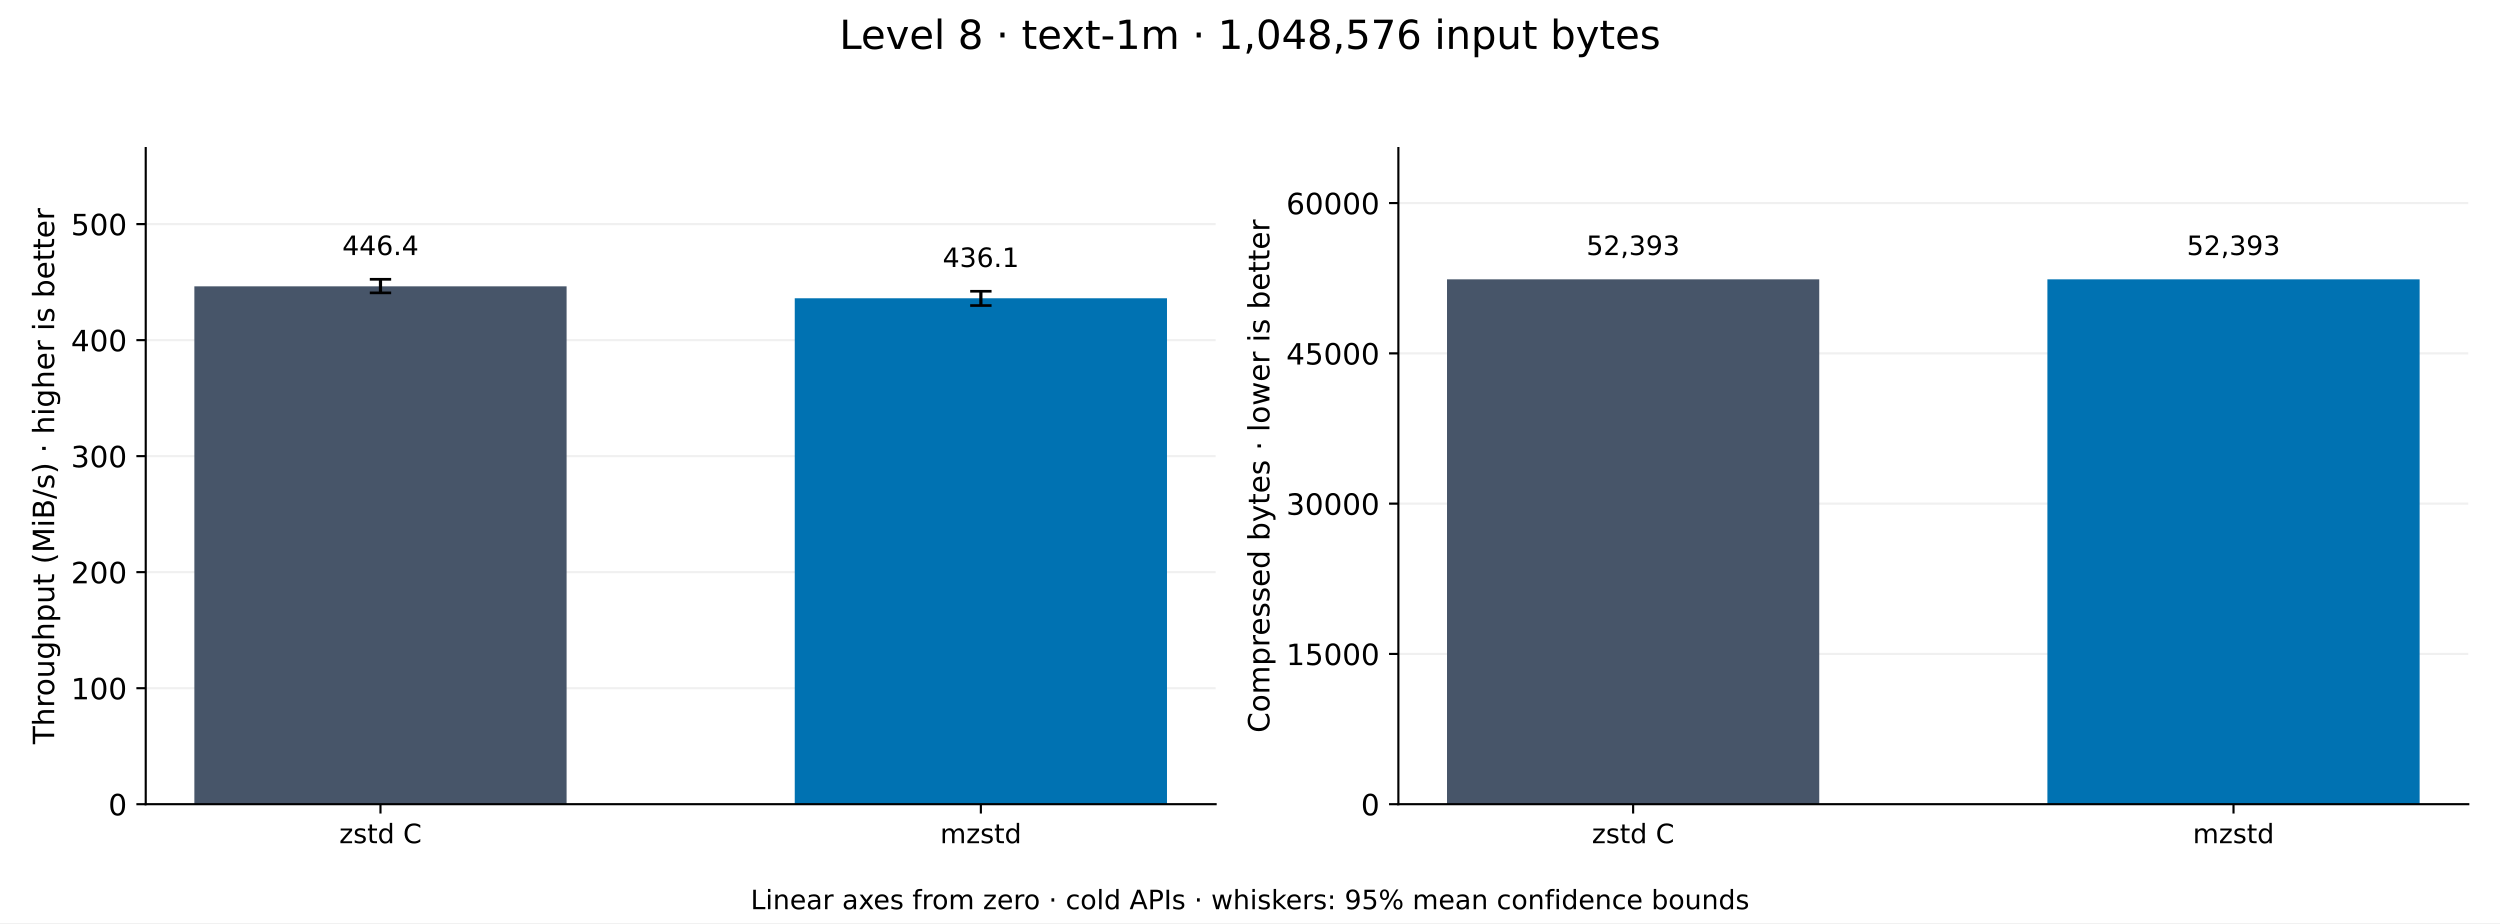
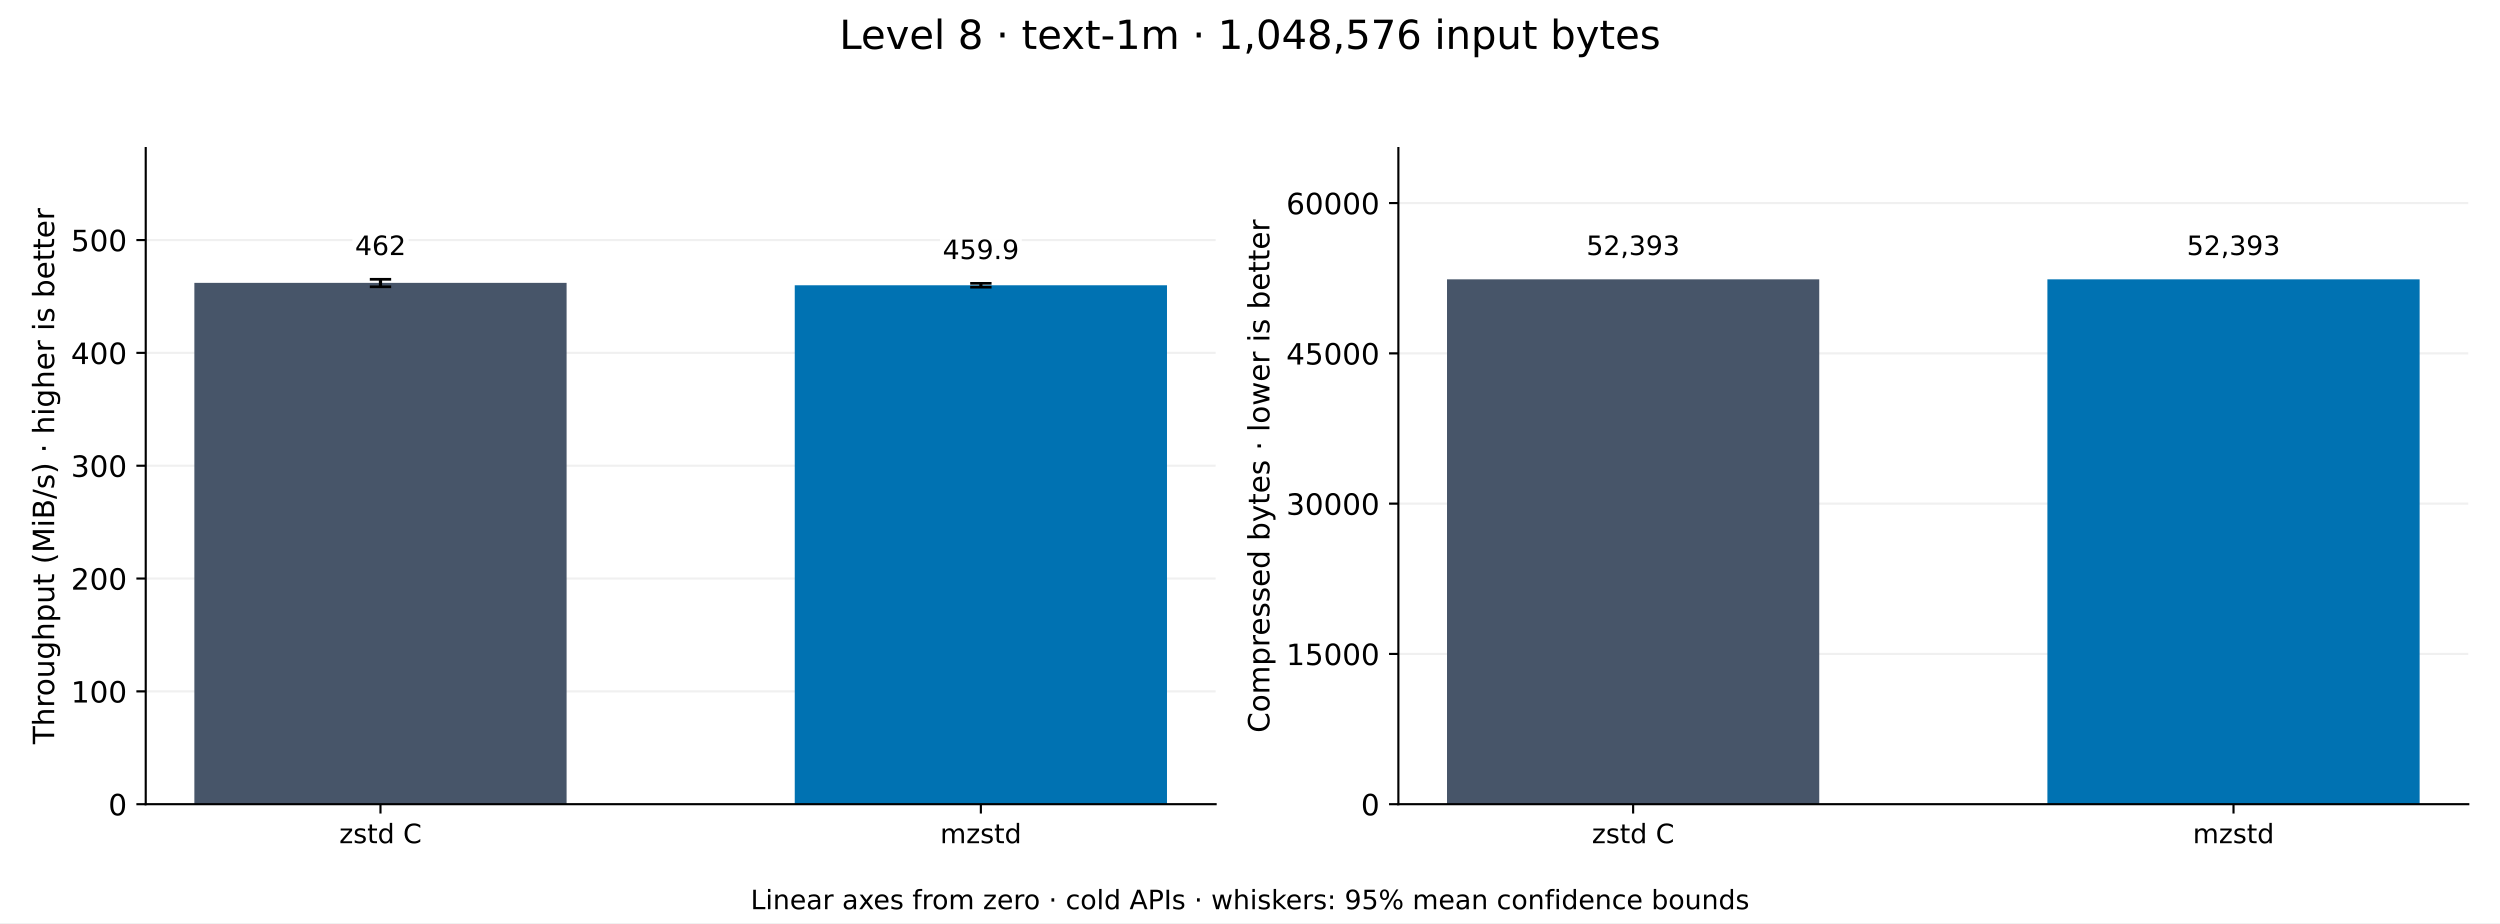
<svg xmlns="http://www.w3.org/2000/svg" xmlns:xlink="http://www.w3.org/1999/xlink" width="936pt" height="345.6pt" viewBox="0 0 936 345.6" version="1.1">
  <defs>
    <style type="text/css">*{stroke-linejoin: round; stroke-linecap: butt}</style>
  </defs>
  <g id="figure_1">
    <g id="patch_1">
      <path d="M 0 345.6 L 936 345.6 L 936 0 L 0 0 z " style="fill: #ffffff" />
    </g>
    <g id="axes_1">
      <g id="patch_2">
        <path d="M 54.56 301.088 L 455.13 301.088 L 455.13 55.44 L 54.56 55.44 z " style="fill: #ffffff" />
      </g>
      <g id="matplotlib.axis_1">
        <g id="xtick_1">
          <g id="line2d_1">
            <defs>
              <path id="mcbfd24ea1b" d="M 0 0 L 0 3.5 " style="stroke: #000000; stroke-width: 0.8" />
            </defs>
            <g>
              <use xlink:href="#mcbfd24ea1b" x="142.452" y="301.088" style="stroke: #000000; stroke-width: 0.8" />
            </g>
          </g>
          <g id="text_1">
            <text style="font-size: 10px; font-family: 'DejaVu Sans', 'Bitstream Vera Sans', 'Computer Modern Sans Serif', 'Lucida Grande', 'Verdana', 'Geneva', 'Lucid', 'Arial', 'Helvetica', 'Avant Garde', sans-serif; text-anchor: middle" x="142.452" y="315.686" transform="rotate(-0 142.4516 315.6864)">zstd C</text>
          </g>
        </g>
        <g id="xtick_2">
          <g id="line2d_2">
            <g>
              <use xlink:href="#mcbfd24ea1b" x="367.238" y="301.088" style="stroke: #000000; stroke-width: 0.8" />
            </g>
          </g>
          <g id="text_2">
            <text style="font-size: 10px; font-family: 'DejaVu Sans', 'Bitstream Vera Sans', 'Computer Modern Sans Serif', 'Lucida Grande', 'Verdana', 'Geneva', 'Lucid', 'Arial', 'Helvetica', 'Avant Garde', sans-serif; text-anchor: middle" x="367.238" y="315.686" transform="rotate(-0 367.2384 315.6864)">mzstd</text>
          </g>
        </g>
      </g>
      <g id="matplotlib.axis_2">
        <g id="ytick_1">
          <g id="line2d_3">
            <path d="M 54.56 301.088 L 455.13 301.088 " clip-path="url(#pa67cffac88)" style="fill: none; stroke: #b0b0b0; stroke-opacity: 0.18; stroke-width: 0.8; stroke-linecap: square" />
          </g>
          <g id="line2d_4">
            <defs>
              <path id="m862e928616" d="M 0 0 L -3.5 0 " style="stroke: #000000; stroke-width: 0.8" />
            </defs>
            <g>
              <use xlink:href="#m862e928616" x="54.56" y="301.088" style="stroke: #000000; stroke-width: 0.8" />
            </g>
          </g>
          <g id="text_3">
            <text style="font-size: 11px; font-family: 'DejaVu Sans', 'Bitstream Vera Sans', 'Computer Modern Sans Serif', 'Lucida Grande', 'Verdana', 'Geneva', 'Lucid', 'Arial', 'Helvetica', 'Avant Garde', sans-serif; text-anchor: end" x="47.56" y="305.267" transform="rotate(-0 47.56 305.2671)">0</text>
          </g>
        </g>
        <g id="ytick_2">
          <g id="line2d_5">
-             <path d="M 54.56 257.651 L 455.13 257.651 " clip-path="url(#pa67cffac88)" style="fill: none; stroke: #b0b0b0; stroke-opacity: 0.18; stroke-width: 0.8; stroke-linecap: square" />
+             <path d="M 54.56 258.846 L 455.13 258.846 " clip-path="url(#pa67cffac88)" style="fill: none; stroke: #b0b0b0; stroke-opacity: 0.18; stroke-width: 0.8; stroke-linecap: square" />
          </g>
          <g id="line2d_6">
            <g>
-               <use xlink:href="#m862e928616" x="54.56" y="257.651" style="stroke: #000000; stroke-width: 0.8" />
+               <use xlink:href="#m862e928616" x="54.56" y="258.846" style="stroke: #000000; stroke-width: 0.8" />
            </g>
          </g>
          <g id="text_4">
-             <text style="font-size: 11px; font-family: 'DejaVu Sans', 'Bitstream Vera Sans', 'Computer Modern Sans Serif', 'Lucida Grande', 'Verdana', 'Geneva', 'Lucid', 'Arial', 'Helvetica', 'Avant Garde', sans-serif; text-anchor: end" x="47.56" y="261.83" transform="rotate(-0 47.56 261.83)">100</text>
+             <text style="font-size: 11px; font-family: 'DejaVu Sans', 'Bitstream Vera Sans', 'Computer Modern Sans Serif', 'Lucida Grande', 'Verdana', 'Geneva', 'Lucid', 'Arial', 'Helvetica', 'Avant Garde', sans-serif; text-anchor: end" x="47.56" y="263.025" transform="rotate(-0 47.56 263.0248)">100</text>
          </g>
        </g>
        <g id="ytick_3">
          <g id="line2d_7">
-             <path d="M 54.56 214.214 L 455.13 214.214 " clip-path="url(#pa67cffac88)" style="fill: none; stroke: #b0b0b0; stroke-opacity: 0.18; stroke-width: 0.8; stroke-linecap: square" />
+             <path d="M 54.56 216.603 L 455.13 216.603 " clip-path="url(#pa67cffac88)" style="fill: none; stroke: #b0b0b0; stroke-opacity: 0.18; stroke-width: 0.8; stroke-linecap: square" />
          </g>
          <g id="line2d_8">
            <g>
-               <use xlink:href="#m862e928616" x="54.56" y="214.214" style="stroke: #000000; stroke-width: 0.8" />
+               <use xlink:href="#m862e928616" x="54.56" y="216.603" style="stroke: #000000; stroke-width: 0.8" />
            </g>
          </g>
          <g id="text_5">
-             <text style="font-size: 11px; font-family: 'DejaVu Sans', 'Bitstream Vera Sans', 'Computer Modern Sans Serif', 'Lucida Grande', 'Verdana', 'Geneva', 'Lucid', 'Arial', 'Helvetica', 'Avant Garde', sans-serif; text-anchor: end" x="47.56" y="218.393" transform="rotate(-0 47.56 218.3928)">200</text>
+             <text style="font-size: 11px; font-family: 'DejaVu Sans', 'Bitstream Vera Sans', 'Computer Modern Sans Serif', 'Lucida Grande', 'Verdana', 'Geneva', 'Lucid', 'Arial', 'Helvetica', 'Avant Garde', sans-serif; text-anchor: end" x="47.56" y="220.782" transform="rotate(-0 47.56 220.7824)">200</text>
          </g>
        </g>
        <g id="ytick_4">
          <g id="line2d_9">
-             <path d="M 54.56 170.777 L 455.13 170.777 " clip-path="url(#pa67cffac88)" style="fill: none; stroke: #b0b0b0; stroke-opacity: 0.18; stroke-width: 0.8; stroke-linecap: square" />
+             <path d="M 54.56 174.361 L 455.13 174.361 " clip-path="url(#pa67cffac88)" style="fill: none; stroke: #b0b0b0; stroke-opacity: 0.18; stroke-width: 0.8; stroke-linecap: square" />
          </g>
          <g id="line2d_10">
            <g>
-               <use xlink:href="#m862e928616" x="54.56" y="170.777" style="stroke: #000000; stroke-width: 0.8" />
+               <use xlink:href="#m862e928616" x="54.56" y="174.361" style="stroke: #000000; stroke-width: 0.8" />
            </g>
          </g>
          <g id="text_6">
-             <text style="font-size: 11px; font-family: 'DejaVu Sans', 'Bitstream Vera Sans', 'Computer Modern Sans Serif', 'Lucida Grande', 'Verdana', 'Geneva', 'Lucid', 'Arial', 'Helvetica', 'Avant Garde', sans-serif; text-anchor: end" x="47.56" y="174.956" transform="rotate(-0 47.56 174.9557)">300</text>
+             <text style="font-size: 11px; font-family: 'DejaVu Sans', 'Bitstream Vera Sans', 'Computer Modern Sans Serif', 'Lucida Grande', 'Verdana', 'Geneva', 'Lucid', 'Arial', 'Helvetica', 'Avant Garde', sans-serif; text-anchor: end" x="47.56" y="178.54" transform="rotate(-0 47.56 178.54)">300</text>
          </g>
        </g>
        <g id="ytick_5">
          <g id="line2d_11">
-             <path d="M 54.56 127.339 L 455.13 127.339 " clip-path="url(#pa67cffac88)" style="fill: none; stroke: #b0b0b0; stroke-opacity: 0.18; stroke-width: 0.8; stroke-linecap: square" />
+             <path d="M 54.56 132.118 L 455.13 132.118 " clip-path="url(#pa67cffac88)" style="fill: none; stroke: #b0b0b0; stroke-opacity: 0.18; stroke-width: 0.8; stroke-linecap: square" />
          </g>
          <g id="line2d_12">
            <g>
-               <use xlink:href="#m862e928616" x="54.56" y="127.339" style="stroke: #000000; stroke-width: 0.8" />
+               <use xlink:href="#m862e928616" x="54.56" y="132.118" style="stroke: #000000; stroke-width: 0.8" />
            </g>
          </g>
          <g id="text_7">
-             <text style="font-size: 11px; font-family: 'DejaVu Sans', 'Bitstream Vera Sans', 'Computer Modern Sans Serif', 'Lucida Grande', 'Verdana', 'Geneva', 'Lucid', 'Arial', 'Helvetica', 'Avant Garde', sans-serif; text-anchor: end" x="47.56" y="131.519" transform="rotate(-0 47.56 131.5186)">400</text>
+             <text style="font-size: 11px; font-family: 'DejaVu Sans', 'Bitstream Vera Sans', 'Computer Modern Sans Serif', 'Lucida Grande', 'Verdana', 'Geneva', 'Lucid', 'Arial', 'Helvetica', 'Avant Garde', sans-serif; text-anchor: end" x="47.56" y="136.298" transform="rotate(-0 47.56 136.2976)">400</text>
          </g>
        </g>
        <g id="ytick_6">
          <g id="line2d_13">
-             <path d="M 54.56 83.902 L 455.13 83.902 " clip-path="url(#pa67cffac88)" style="fill: none; stroke: #b0b0b0; stroke-opacity: 0.18; stroke-width: 0.8; stroke-linecap: square" />
+             <path d="M 54.56 89.876 L 455.13 89.876 " clip-path="url(#pa67cffac88)" style="fill: none; stroke: #b0b0b0; stroke-opacity: 0.18; stroke-width: 0.8; stroke-linecap: square" />
          </g>
          <g id="line2d_14">
            <g>
-               <use xlink:href="#m862e928616" x="54.56" y="83.902" style="stroke: #000000; stroke-width: 0.8" />
+               <use xlink:href="#m862e928616" x="54.56" y="89.876" style="stroke: #000000; stroke-width: 0.8" />
            </g>
          </g>
          <g id="text_8">
-             <text style="font-size: 11px; font-family: 'DejaVu Sans', 'Bitstream Vera Sans', 'Computer Modern Sans Serif', 'Lucida Grande', 'Verdana', 'Geneva', 'Lucid', 'Arial', 'Helvetica', 'Avant Garde', sans-serif; text-anchor: end" x="47.56" y="88.081" transform="rotate(-0 47.56 88.08141)">500</text>
+             <text style="font-size: 11px; font-family: 'DejaVu Sans', 'Bitstream Vera Sans', 'Computer Modern Sans Serif', 'Lucida Grande', 'Verdana', 'Geneva', 'Lucid', 'Arial', 'Helvetica', 'Avant Garde', sans-serif; text-anchor: end" x="47.56" y="94.055" transform="rotate(-0 47.56 94.05523)">500</text>
          </g>
        </g>
        <g id="text_9">
          <text style="font-size: 11px; font-family: 'DejaVu Sans', 'Bitstream Vera Sans', 'Computer Modern Sans Serif', 'Lucida Grande', 'Verdana', 'Geneva', 'Lucid', 'Arial', 'Helvetica', 'Avant Garde', sans-serif; text-anchor: middle" x="20.276" y="178.264" transform="rotate(-90 20.27609 178.264)">Throughput (MiB/s) · higher is better</text>
        </g>
      </g>
      <g id="patch_3">
-         <path d="M 72.768 301.088 L 212.136 301.088 L 212.136 107.198 L 72.768 107.198 z " clip-path="url(#pa67cffac88)" style="fill: #475569" />
+         <path d="M 72.768 301.088 L 212.136 301.088 L 212.136 105.907 L 72.768 105.907 z " clip-path="url(#pa67cffac88)" style="fill: #475569" />
      </g>
      <g id="patch_4">
-         <path d="M 297.554 301.088 L 436.922 301.088 L 436.922 111.679 L 297.554 111.679 z " clip-path="url(#pa67cffac88)" style="fill: #0072b2" />
+         <path d="M 297.554 301.088 L 436.922 301.088 L 436.922 106.795 L 297.554 106.795 z " clip-path="url(#pa67cffac88)" style="fill: #0072b2" />
      </g>
      <g id="LineCollection_1">
-         <path d="M 142.452 109.657 L 142.452 104.57 " clip-path="url(#pa67cffac88)" style="fill: none; stroke: #000000; stroke-width: 1.2" />
-         <path d="M 367.238 114.385 L 367.238 109.045 " clip-path="url(#pa67cffac88)" style="fill: none; stroke: #000000; stroke-width: 1.2" />
+         <path d="M 142.452 107.368 L 142.452 104.57 " clip-path="url(#pa67cffac88)" style="fill: none; stroke: #000000; stroke-width: 1.2" />
+         <path d="M 367.238 107.534 L 367.238 106.084 " clip-path="url(#pa67cffac88)" style="fill: none; stroke: #000000; stroke-width: 1.2" />
      </g>
      <g id="line2d_15">
        <defs>
          <path id="mf7f69e77f0" d="M 4 0 L -4 -0 " style="stroke: #000000" />
        </defs>
        <g clip-path="url(#pa67cffac88)">
-           <use xlink:href="#mf7f69e77f0" x="142.452" y="109.657" style="fill: #1f77b4; stroke: #000000" />
-           <use xlink:href="#mf7f69e77f0" x="367.238" y="114.385" style="fill: #1f77b4; stroke: #000000" />
+           <use xlink:href="#mf7f69e77f0" x="142.452" y="107.368" style="fill: #1f77b4; stroke: #000000" />
+           <use xlink:href="#mf7f69e77f0" x="367.238" y="107.534" style="fill: #1f77b4; stroke: #000000" />
        </g>
      </g>
      <g id="line2d_16">
        <g clip-path="url(#pa67cffac88)">
          <use xlink:href="#mf7f69e77f0" x="142.452" y="104.57" style="fill: #1f77b4; stroke: #000000" />
-           <use xlink:href="#mf7f69e77f0" x="367.238" y="109.045" style="fill: #1f77b4; stroke: #000000" />
+           <use xlink:href="#mf7f69e77f0" x="367.238" y="106.084" style="fill: #1f77b4; stroke: #000000" />
        </g>
      </g>
      <g id="patch_5">
        <path d="M 54.56 301.088 L 54.56 55.44 " style="fill: none; stroke: #000000; stroke-width: 0.8; stroke-linejoin: miter; stroke-linecap: square" />
      </g>
      <g id="patch_6">
        <path d="M 54.56 301.088 L 455.13 301.088 " style="fill: none; stroke: #000000; stroke-width: 0.8; stroke-linejoin: miter; stroke-linecap: square" />
      </g>
      <g id="text_10">
        <g id="patch_7">
-           <path d="M 127.138 98.57 L 157.766 98.57 L 157.766 86.891 L 127.138 86.891 z " style="fill: #ffffff; opacity: 0.9" />
-         </g>
-         <text style="font-size: 10px; font-family: 'DejaVu Sans', 'Bitstream Vera Sans', 'Computer Modern Sans Serif', 'Lucida Grande', 'Verdana', 'Geneva', 'Lucid', 'Arial', 'Helvetica', 'Avant Garde', sans-serif; text-anchor: middle" x="142.452" y="95.49" transform="rotate(-0 142.4516 95.48991)">446.4</text>
+           <path d="M 131.908 98.57 L 152.995 98.57 L 152.995 86.891 L 131.908 86.891 z " style="fill: #ffffff; opacity: 0.9" />
+         </g>
+         <text style="font-size: 10px; font-family: 'DejaVu Sans', 'Bitstream Vera Sans', 'Computer Modern Sans Serif', 'Lucida Grande', 'Verdana', 'Geneva', 'Lucid', 'Arial', 'Helvetica', 'Avant Garde', sans-serif; text-anchor: middle" x="142.452" y="95.49" transform="rotate(-0 142.4516 95.48991)">462</text>
      </g>
      <g id="text_11">
        <g id="patch_8">
-           <path d="M 351.924 103.045 L 382.552 103.045 L 382.552 91.367 L 351.924 91.367 z " style="fill: #ffffff; opacity: 0.9" />
-         </g>
-         <text style="font-size: 10px; font-family: 'DejaVu Sans', 'Bitstream Vera Sans', 'Computer Modern Sans Serif', 'Lucida Grande', 'Verdana', 'Geneva', 'Lucid', 'Arial', 'Helvetica', 'Avant Garde', sans-serif; text-anchor: middle" x="367.238" y="99.965" transform="rotate(-0 367.2384 99.96522)">436.1</text>
+           <path d="M 351.924 100.084 L 382.552 100.084 L 382.552 88.405 L 351.924 88.405 z " style="fill: #ffffff; opacity: 0.9" />
+         </g>
+         <text style="font-size: 10px; font-family: 'DejaVu Sans', 'Bitstream Vera Sans', 'Computer Modern Sans Serif', 'Lucida Grande', 'Verdana', 'Geneva', 'Lucid', 'Arial', 'Helvetica', 'Avant Garde', sans-serif; text-anchor: middle" x="367.238" y="97.004" transform="rotate(-0 367.2384 97.00387)">459.9</text>
      </g>
    </g>
    <g id="axes_2">
      <g id="patch_9">
        <path d="M 523.55 301.088 L 924.12 301.088 L 924.12 55.44 L 523.55 55.44 z " style="fill: #ffffff" />
      </g>
      <g id="matplotlib.axis_3">
        <g id="xtick_3">
          <g id="line2d_17">
            <g>
              <use xlink:href="#mcbfd24ea1b" x="611.442" y="301.088" style="stroke: #000000; stroke-width: 0.8" />
            </g>
          </g>
          <g id="text_12">
            <text style="font-size: 10px; font-family: 'DejaVu Sans', 'Bitstream Vera Sans', 'Computer Modern Sans Serif', 'Lucida Grande', 'Verdana', 'Geneva', 'Lucid', 'Arial', 'Helvetica', 'Avant Garde', sans-serif; text-anchor: middle" x="611.442" y="315.686" transform="rotate(-0 611.4416 315.6864)">zstd C</text>
          </g>
        </g>
        <g id="xtick_4">
          <g id="line2d_18">
            <g>
              <use xlink:href="#mcbfd24ea1b" x="836.228" y="301.088" style="stroke: #000000; stroke-width: 0.8" />
            </g>
          </g>
          <g id="text_13">
            <text style="font-size: 10px; font-family: 'DejaVu Sans', 'Bitstream Vera Sans', 'Computer Modern Sans Serif', 'Lucida Grande', 'Verdana', 'Geneva', 'Lucid', 'Arial', 'Helvetica', 'Avant Garde', sans-serif; text-anchor: middle" x="836.228" y="315.686" transform="rotate(-0 836.2284 315.6864)">mzstd</text>
          </g>
        </g>
      </g>
      <g id="matplotlib.axis_4">
        <g id="ytick_7">
          <g id="line2d_19">
            <path d="M 523.55 301.088 L 924.12 301.088 " clip-path="url(#pa73c3ccd9b)" style="fill: none; stroke: #b0b0b0; stroke-opacity: 0.18; stroke-width: 0.8; stroke-linecap: square" />
          </g>
          <g id="line2d_20">
            <g>
              <use xlink:href="#m862e928616" x="523.55" y="301.088" style="stroke: #000000; stroke-width: 0.8" />
            </g>
          </g>
          <g id="text_14">
            <text style="font-size: 11px; font-family: 'DejaVu Sans', 'Bitstream Vera Sans', 'Computer Modern Sans Serif', 'Lucida Grande', 'Verdana', 'Geneva', 'Lucid', 'Arial', 'Helvetica', 'Avant Garde', sans-serif; text-anchor: end" x="516.55" y="305.267" transform="rotate(-0 516.55 305.2671)">0</text>
          </g>
        </g>
        <g id="ytick_8">
          <g id="line2d_21">
            <path d="M 523.55 244.825 L 924.12 244.825 " clip-path="url(#pa73c3ccd9b)" style="fill: none; stroke: #b0b0b0; stroke-opacity: 0.18; stroke-width: 0.8; stroke-linecap: square" />
          </g>
          <g id="line2d_22">
            <g>
              <use xlink:href="#m862e928616" x="523.55" y="244.825" style="stroke: #000000; stroke-width: 0.8" />
            </g>
          </g>
          <g id="text_15">
            <text style="font-size: 11px; font-family: 'DejaVu Sans', 'Bitstream Vera Sans', 'Computer Modern Sans Serif', 'Lucida Grande', 'Verdana', 'Geneva', 'Lucid', 'Arial', 'Helvetica', 'Avant Garde', sans-serif; text-anchor: end" x="516.55" y="249.004" transform="rotate(-0 516.55 249.0044)">15000</text>
          </g>
        </g>
        <g id="ytick_9">
          <g id="line2d_23">
            <path d="M 523.55 188.562 L 924.12 188.562 " clip-path="url(#pa73c3ccd9b)" style="fill: none; stroke: #b0b0b0; stroke-opacity: 0.18; stroke-width: 0.8; stroke-linecap: square" />
          </g>
          <g id="line2d_24">
            <g>
              <use xlink:href="#m862e928616" x="523.55" y="188.562" style="stroke: #000000; stroke-width: 0.8" />
            </g>
          </g>
          <g id="text_16">
            <text style="font-size: 11px; font-family: 'DejaVu Sans', 'Bitstream Vera Sans', 'Computer Modern Sans Serif', 'Lucida Grande', 'Verdana', 'Geneva', 'Lucid', 'Arial', 'Helvetica', 'Avant Garde', sans-serif; text-anchor: end" x="516.55" y="192.742" transform="rotate(-0 516.55 192.7416)">30000</text>
          </g>
        </g>
        <g id="ytick_10">
          <g id="line2d_25">
            <path d="M 523.55 132.3 L 924.12 132.3 " clip-path="url(#pa73c3ccd9b)" style="fill: none; stroke: #b0b0b0; stroke-opacity: 0.18; stroke-width: 0.8; stroke-linecap: square" />
          </g>
          <g id="line2d_26">
            <g>
              <use xlink:href="#m862e928616" x="523.55" y="132.3" style="stroke: #000000; stroke-width: 0.8" />
            </g>
          </g>
          <g id="text_17">
            <text style="font-size: 11px; font-family: 'DejaVu Sans', 'Bitstream Vera Sans', 'Computer Modern Sans Serif', 'Lucida Grande', 'Verdana', 'Geneva', 'Lucid', 'Arial', 'Helvetica', 'Avant Garde', sans-serif; text-anchor: end" x="516.55" y="136.479" transform="rotate(-0 516.55 136.4788)">45000</text>
          </g>
        </g>
        <g id="ytick_11">
          <g id="line2d_27">
            <path d="M 523.55 76.037 L 924.12 76.037 " clip-path="url(#pa73c3ccd9b)" style="fill: none; stroke: #b0b0b0; stroke-opacity: 0.18; stroke-width: 0.8; stroke-linecap: square" />
          </g>
          <g id="line2d_28">
            <g>
              <use xlink:href="#m862e928616" x="523.55" y="76.037" style="stroke: #000000; stroke-width: 0.8" />
            </g>
          </g>
          <g id="text_18">
            <text style="font-size: 11px; font-family: 'DejaVu Sans', 'Bitstream Vera Sans', 'Computer Modern Sans Serif', 'Lucida Grande', 'Verdana', 'Geneva', 'Lucid', 'Arial', 'Helvetica', 'Avant Garde', sans-serif; text-anchor: end" x="516.55" y="80.216" transform="rotate(-0 516.55 80.21601)">60000</text>
          </g>
        </g>
        <g id="text_19">
          <text style="font-size: 11px; font-family: 'DejaVu Sans', 'Bitstream Vera Sans', 'Computer Modern Sans Serif', 'Lucida Grande', 'Verdana', 'Geneva', 'Lucid', 'Arial', 'Helvetica', 'Avant Garde', sans-serif; text-anchor: middle" x="475.269" y="178.264" transform="rotate(-90 475.2686 178.264)">Compressed bytes · lower is better</text>
        </g>
      </g>
      <g id="patch_10">
        <path d="M 541.758 301.088 L 681.126 301.088 L 681.126 104.57 L 541.758 104.57 z " clip-path="url(#pa73c3ccd9b)" style="fill: #475569" />
      </g>
      <g id="patch_11">
        <path d="M 766.544 301.088 L 905.912 301.088 L 905.912 104.57 L 766.544 104.57 z " clip-path="url(#pa73c3ccd9b)" style="fill: #0072b2" />
      </g>
      <g id="patch_12">
        <path d="M 523.55 301.088 L 523.55 55.44 " style="fill: none; stroke: #000000; stroke-width: 0.8; stroke-linejoin: miter; stroke-linecap: square" />
      </g>
      <g id="patch_13">
        <path d="M 523.55 301.088 L 924.12 301.088 " style="fill: none; stroke: #000000; stroke-width: 0.8; stroke-linejoin: miter; stroke-linecap: square" />
      </g>
      <g id="text_20">
        <g id="patch_14">
          <path d="M 592.946 98.57 L 629.937 98.57 L 629.937 86.891 L 592.946 86.891 z " style="fill: #ffffff; opacity: 0.9" />
        </g>
        <text style="font-size: 10px; font-family: 'DejaVu Sans', 'Bitstream Vera Sans', 'Computer Modern Sans Serif', 'Lucida Grande', 'Verdana', 'Geneva', 'Lucid', 'Arial', 'Helvetica', 'Avant Garde', sans-serif; text-anchor: middle" x="611.442" y="95.49" transform="rotate(-0 611.4416 95.48991)">52,393</text>
      </g>
      <g id="text_21">
        <g id="patch_15">
          <path d="M 817.733 98.57 L 854.724 98.57 L 854.724 86.891 L 817.733 86.891 z " style="fill: #ffffff; opacity: 0.9" />
        </g>
        <text style="font-size: 10px; font-family: 'DejaVu Sans', 'Bitstream Vera Sans', 'Computer Modern Sans Serif', 'Lucida Grande', 'Verdana', 'Geneva', 'Lucid', 'Arial', 'Helvetica', 'Avant Garde', sans-serif; text-anchor: middle" x="836.228" y="95.49" transform="rotate(-0 836.2284 95.48991)">52,393</text>
      </g>
    </g>
    <g id="text_22">
      <text style="font-size: 15px; font-family: 'DejaVu Sans', 'Bitstream Vera Sans', 'Computer Modern Sans Serif', 'Lucida Grande', 'Verdana', 'Geneva', 'Lucid', 'Arial', 'Helvetica', 'Avant Garde', sans-serif; text-anchor: middle" x="468" y="18.31" transform="rotate(-0 468 18.30966)">Level 8 · text-1m · 1,048,576 input bytes</text>
    </g>
    <g id="text_23">
      <text style="font-size: 10px; font-family: 'DejaVu Sans', 'Bitstream Vera Sans', 'Computer Modern Sans Serif', 'Lucida Grande', 'Verdana', 'Geneva', 'Lucid', 'Arial', 'Helvetica', 'Avant Garde', sans-serif; text-anchor: middle" x="468" y="340.416" transform="rotate(-0 468 340.416)">Linear axes from zero · cold APIs · whiskers: 95% mean confidence bounds</text>
    </g>
  </g>
  <defs>
    <clipPath id="pa67cffac88">
      <rect x="54.56" y="55.44" width="400.57" height="245.648" />
    </clipPath>
    <clipPath id="pa73c3ccd9b">
      <rect x="523.55" y="55.44" width="400.57" height="245.648" />
    </clipPath>
  </defs>
</svg>
